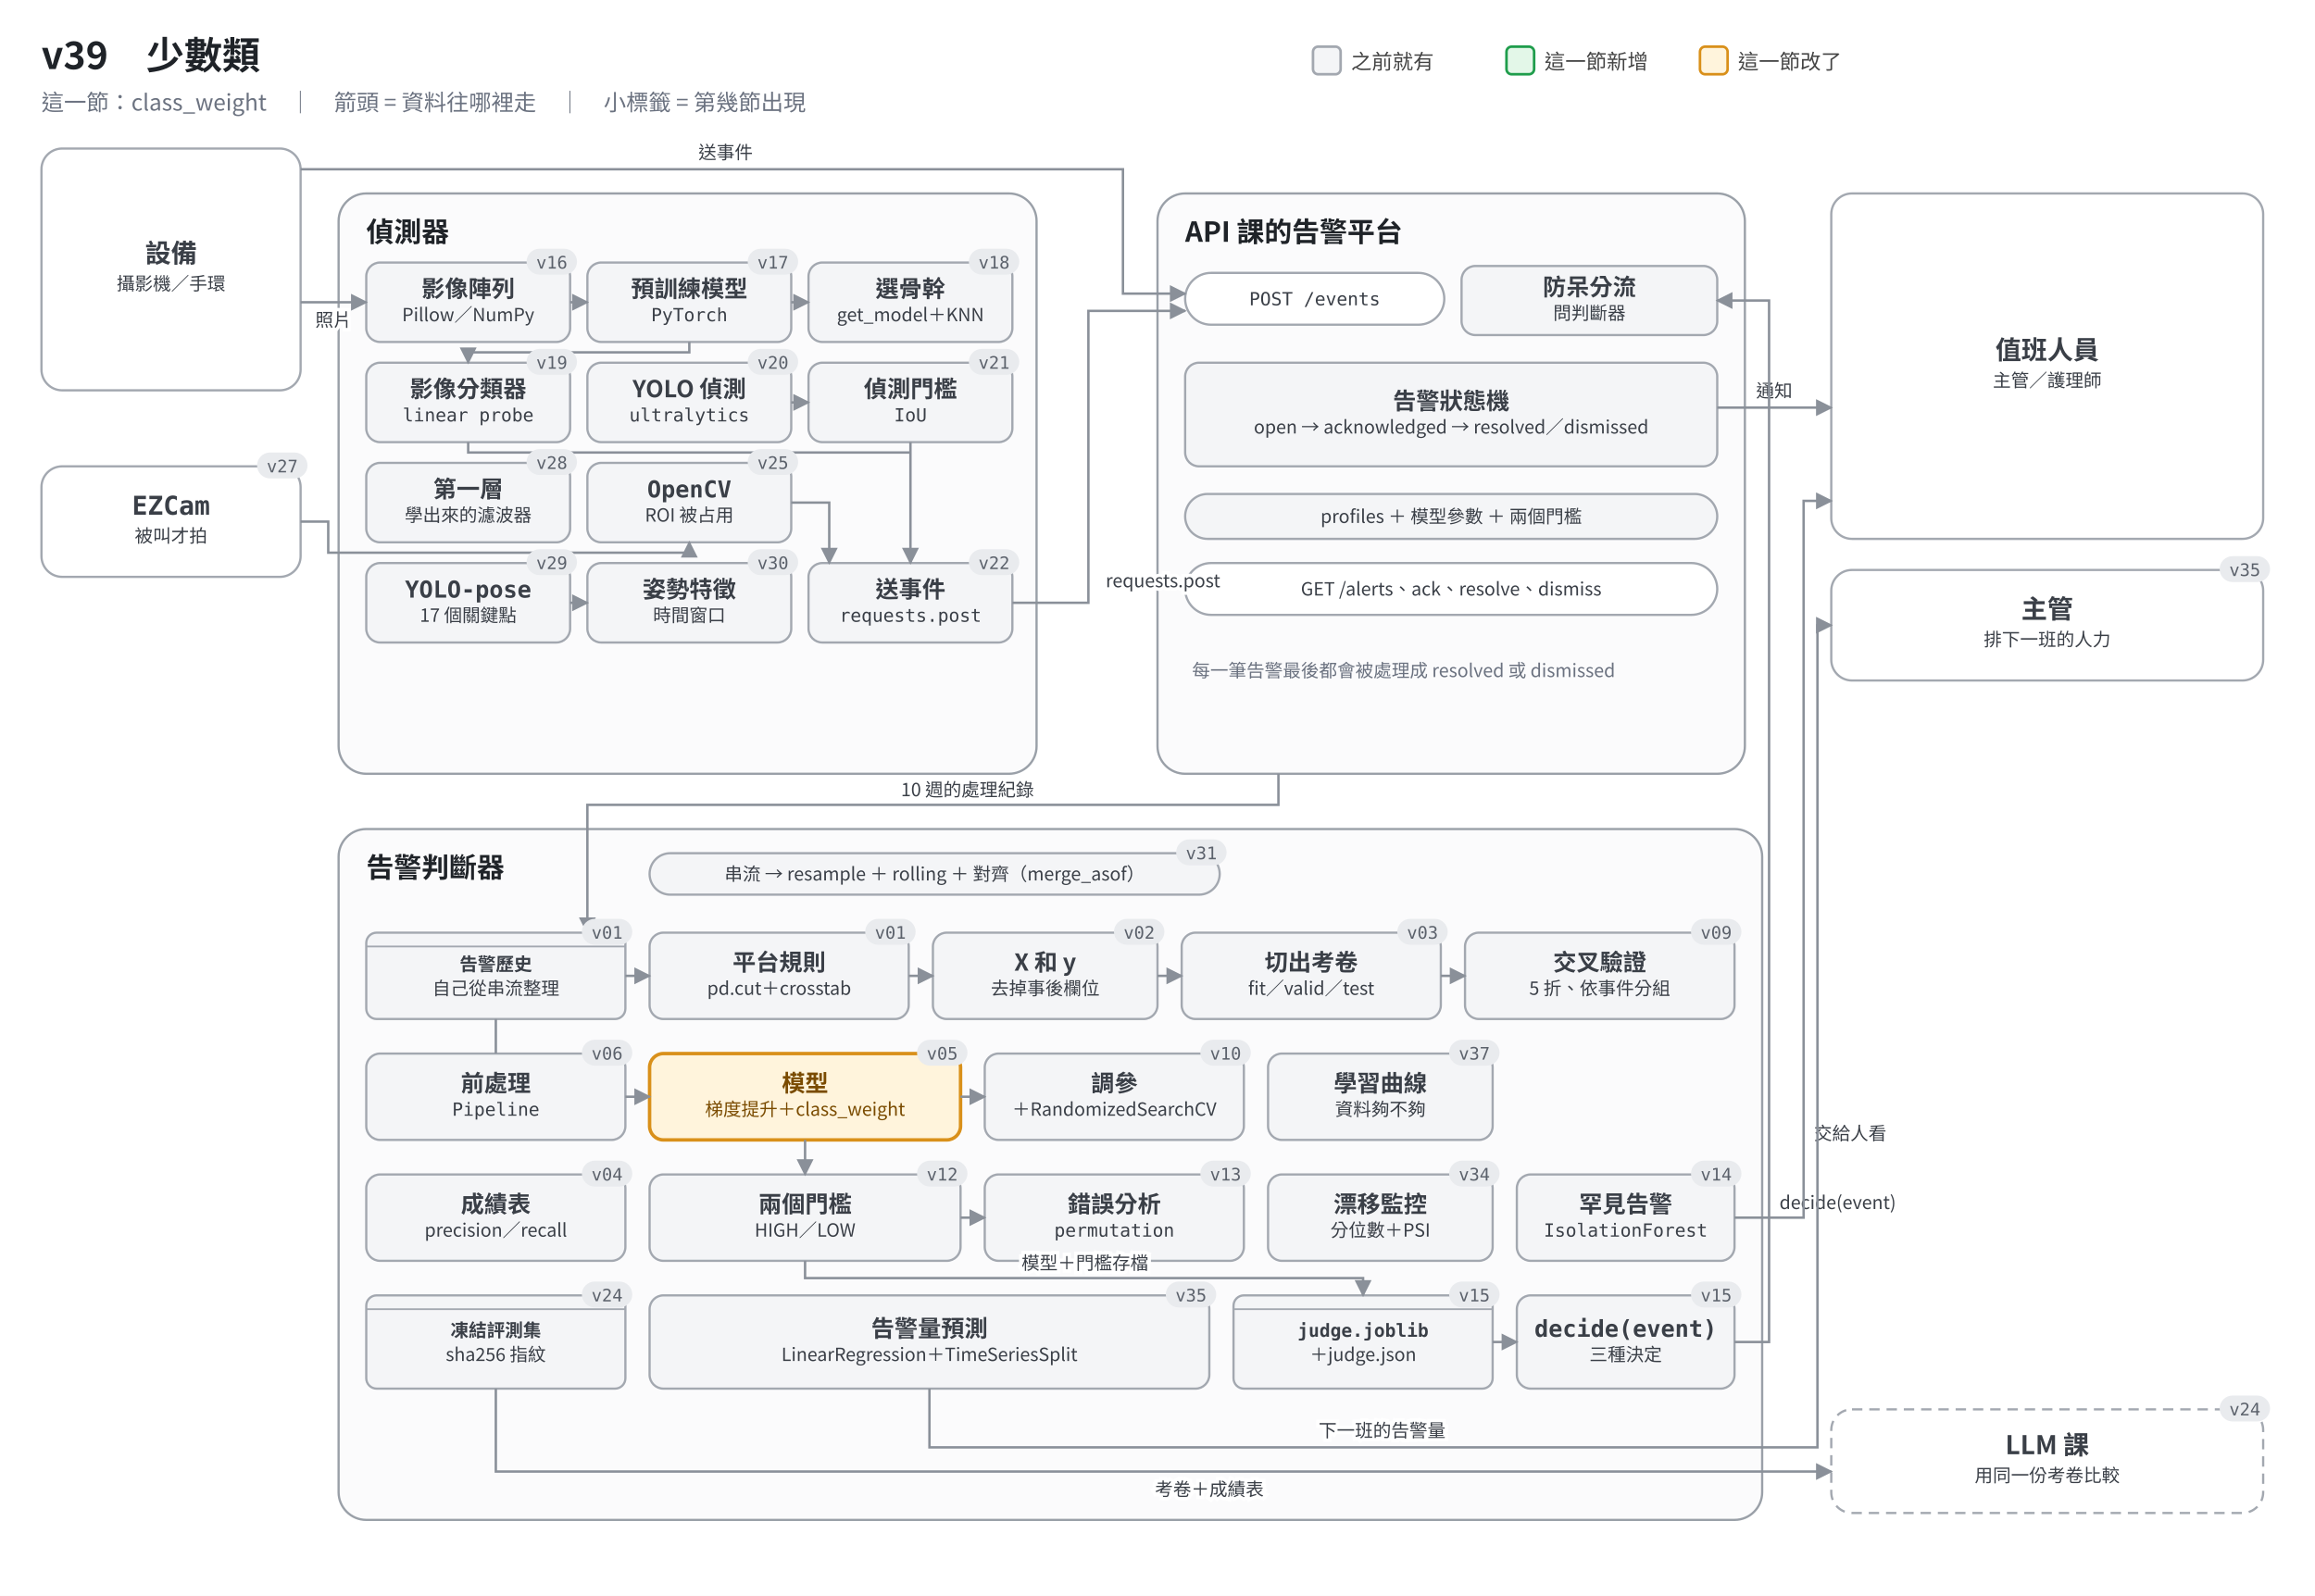
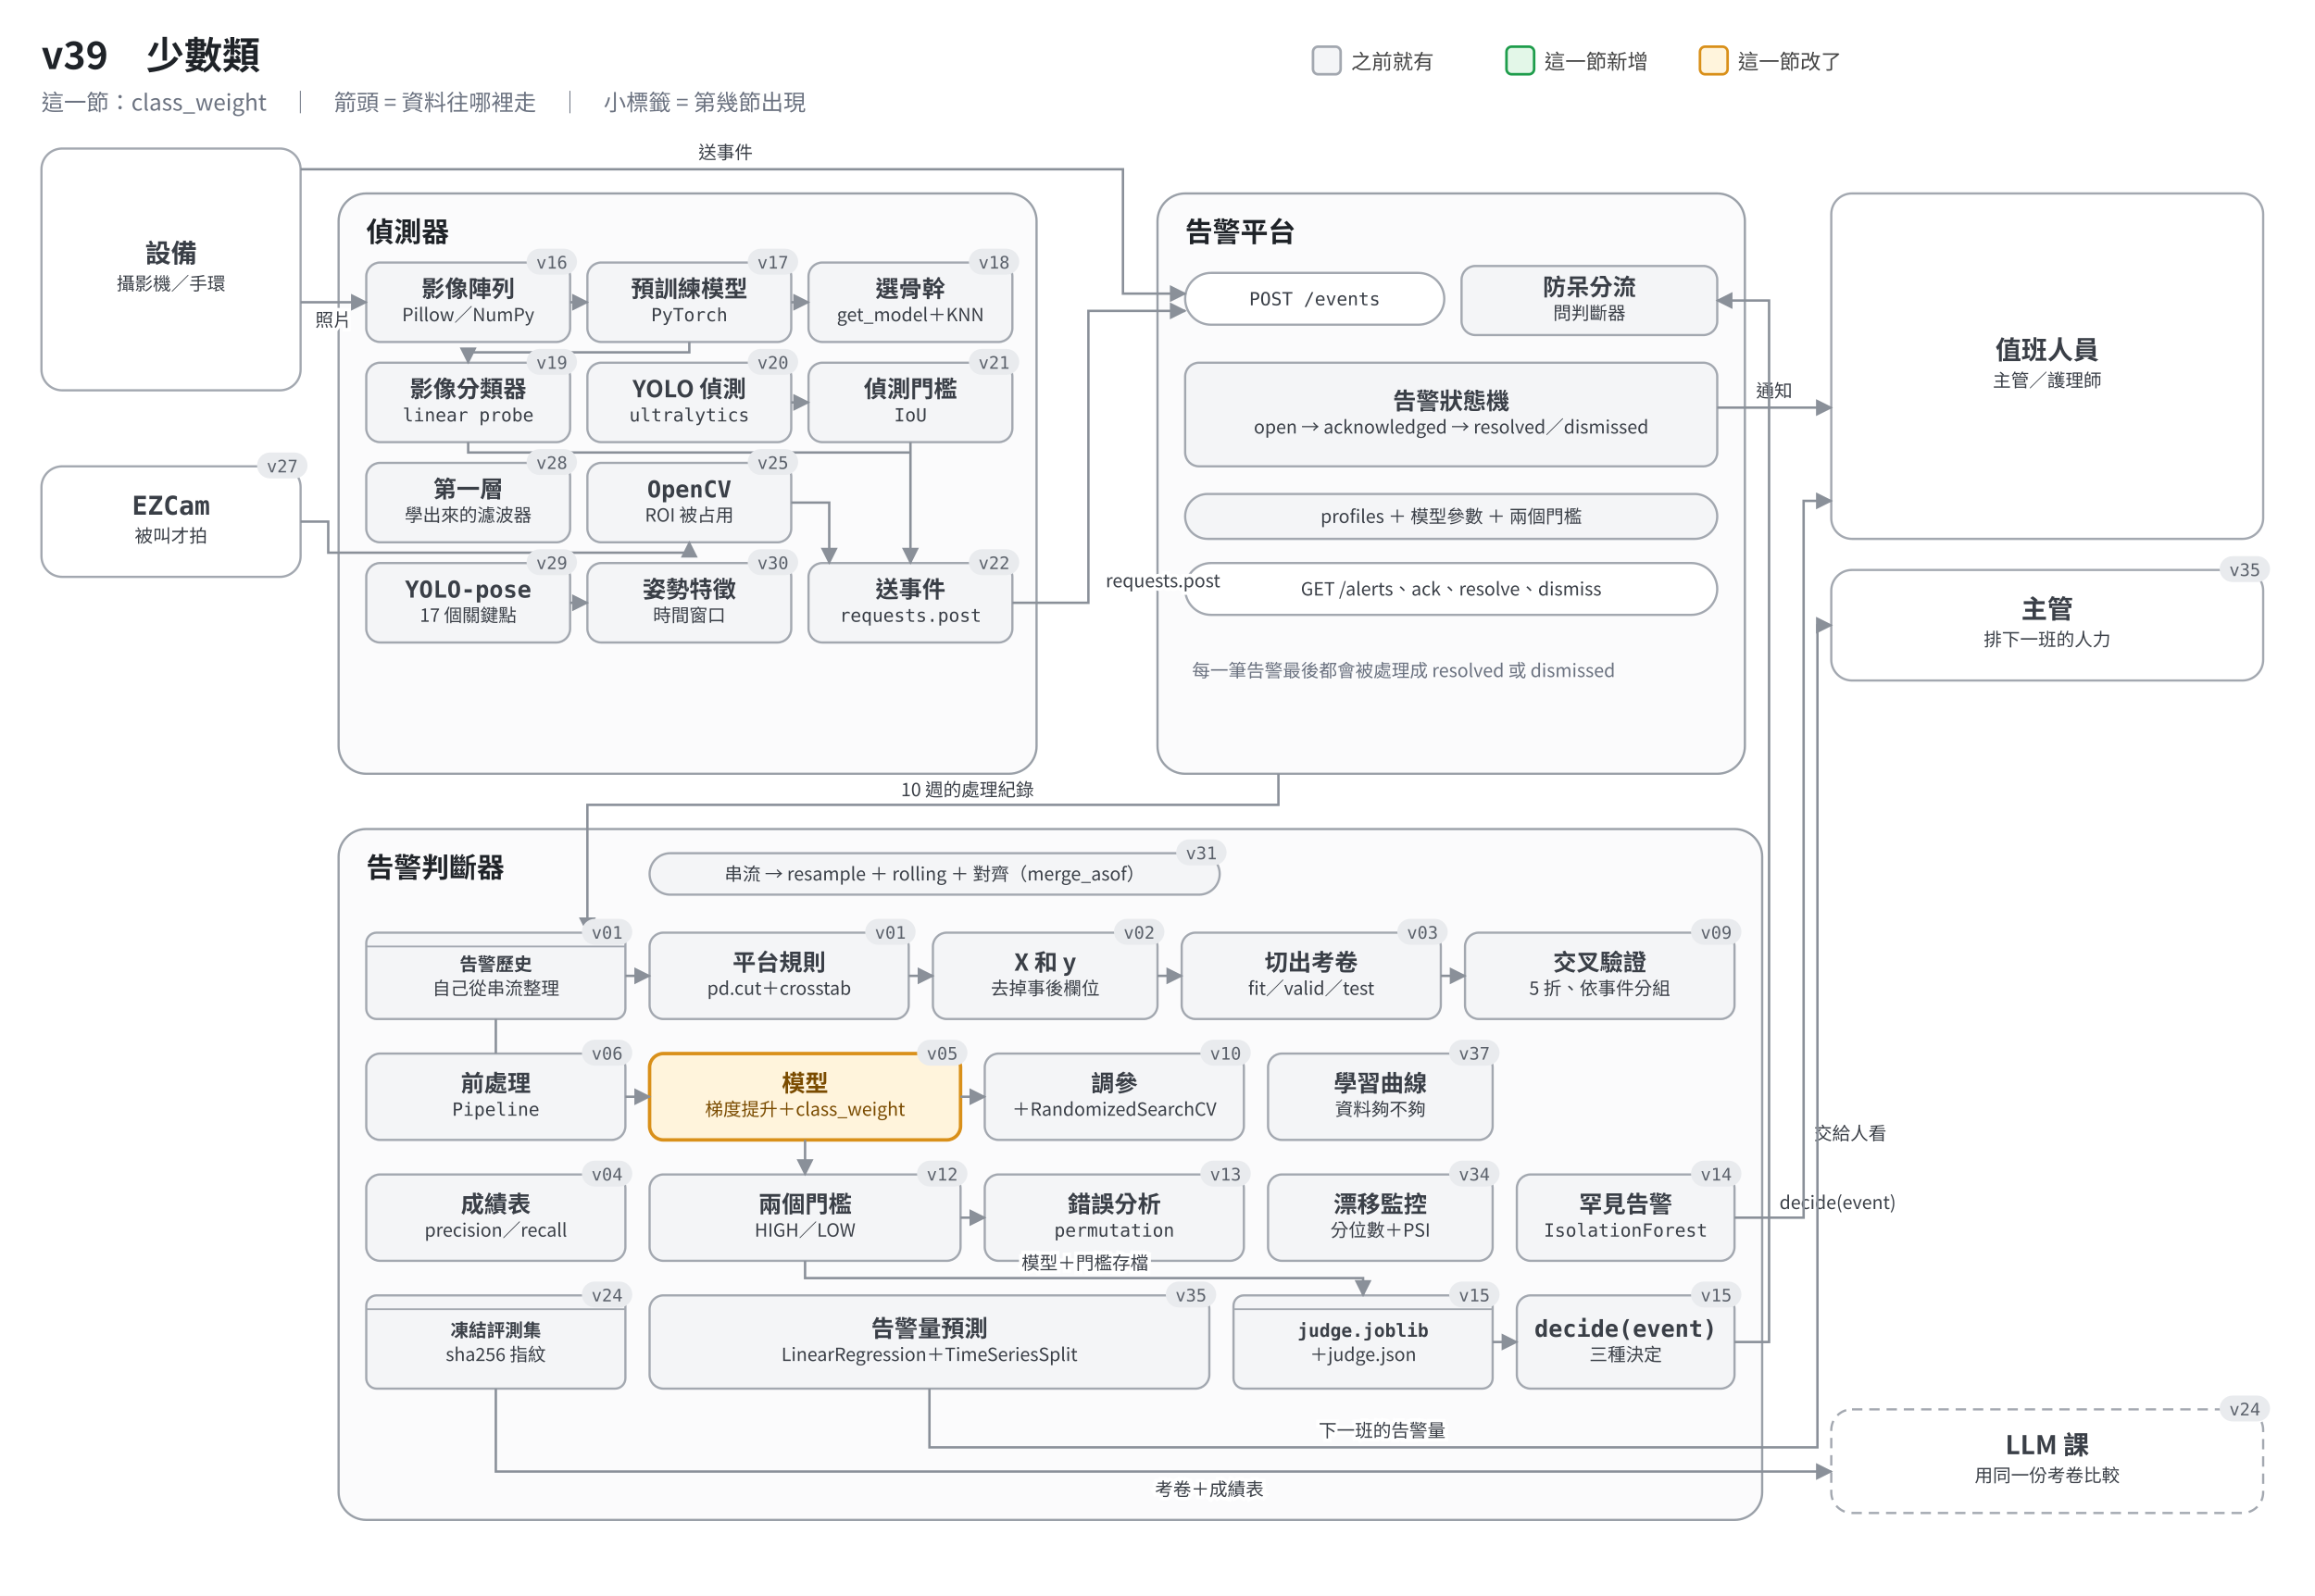
<svg xmlns="http://www.w3.org/2000/svg" viewBox="0 0 1340 924" width="1340" height="924">
  <defs>
    <marker id="arr-old" viewBox="0 0 10 10" refX="9" refY="5" markerWidth="7" markerHeight="7" orient="auto-start-reverse">
      <path d="M0,0 L10,5 L0,10 z" fill="#8a9099" />
    </marker>
    <marker id="arr-new" viewBox="0 0 10 10" refX="9" refY="5" markerWidth="7" markerHeight="7" orient="auto-start-reverse">
      <path d="M0,0 L10,5 L0,10 z" fill="#1f9d4c" />
    </marker>
    <marker id="arr-changed" viewBox="0 0 10 10" refX="9" refY="5" markerWidth="7" markerHeight="7" orient="auto-start-reverse">
      <path d="M0,0 L10,5 L0,10 z" fill="#d9901a" />
    </marker>
    <marker id="arr-error" viewBox="0 0 10 10" refX="9" refY="5" markerWidth="7" markerHeight="7" orient="auto-start-reverse">
      <path d="M0,0 L10,5 L0,10 z" fill="#d33a3a" />
    </marker>
  </defs>
  <rect width="1340" height="924" fill="#ffffff" />
  <text x="24" y="40" font-family="'PingFang TC','Noto Sans TC','Noto Sans CJK TC','Microsoft JhengHei',sans-serif" font-size="22" fill="#1f2328" font-weight="bold" text-anchor="start">v39　少數類</text>
  <text x="24" y="64" font-family="'PingFang TC','Noto Sans TC','Noto Sans CJK TC','Microsoft JhengHei',sans-serif" font-size="13" fill="#6b7280" font-weight="normal" text-anchor="start">這一節：class_weight　｜　箭頭 = 資料往哪裡走　｜　小標籤 = 第幾節出現</text>
  <rect x="760" y="27" width="16" height="16" rx="3" fill="#f4f5f7" stroke="#a3a8b0" stroke-width="1.5" />
  <text x="782" y="40" font-family="'PingFang TC','Noto Sans TC','Noto Sans CJK TC','Microsoft JhengHei',sans-serif" font-size="12" fill="#444" font-weight="normal" text-anchor="start">之前就有</text>
  <rect x="872" y="27" width="16" height="16" rx="3" fill="#e3f7e8" stroke="#1f9d4c" stroke-width="1.5" />
  <text x="894" y="40" font-family="'PingFang TC','Noto Sans TC','Noto Sans CJK TC','Microsoft JhengHei',sans-serif" font-size="12" fill="#444" font-weight="normal" text-anchor="start">這一節新增</text>
  <rect x="984" y="27" width="16" height="16" rx="3" fill="#fff4dc" stroke="#d9901a" stroke-width="1.5" />
  <text x="1006" y="40" font-family="'PingFang TC','Noto Sans TC','Noto Sans CJK TC','Microsoft JhengHei',sans-serif" font-size="12" fill="#444" font-weight="normal" text-anchor="start">這一節改了</text>
  <rect x="670" y="112" width="340" height="336" rx="16" fill="#fbfbfc" stroke="#9aa0a8" stroke-width="1.3" />
-   <text x="686" y="140" font-family="'PingFang TC','Noto Sans TC','Noto Sans CJK TC','Microsoft JhengHei',sans-serif" font-size="16" fill="#1f2328" font-weight="bold" text-anchor="start">API 課的告警平台</text>
+   <text x="686" y="140" font-family="'PingFang TC','Noto Sans TC','Noto Sans CJK TC','Microsoft JhengHei',sans-serif" font-size="16" fill="#1f2328" font-weight="bold" text-anchor="start">告警平台</text>
  <rect x="196" y="112" width="404" height="336" rx="16" fill="#fbfbfc" stroke="#9aa0a8" stroke-width="1.3" />
  <text x="212" y="140" font-family="'PingFang TC','Noto Sans TC','Noto Sans CJK TC','Microsoft JhengHei',sans-serif" font-size="16" fill="#1f2328" font-weight="bold" text-anchor="start">偵測器</text>
  <rect x="196" y="480" width="824" height="400" rx="16" fill="#fbfbfc" stroke="#9aa0a8" stroke-width="1.3" />
  <text x="212" y="508" font-family="'PingFang TC','Noto Sans TC','Noto Sans CJK TC','Microsoft JhengHei',sans-serif" font-size="16" fill="#1f2328" font-weight="bold" text-anchor="start">告警判斷器</text>
  <rect x="24" y="86" width="150" height="140" rx="12" fill="#ffffff" stroke="#a3a8b0" stroke-width="1.3" />
  <text x="99" y="152" font-family="'PingFang TC','Noto Sans TC','Noto Sans CJK TC','Microsoft JhengHei',sans-serif" font-size="15" fill="#3a3f47" font-weight="bold" text-anchor="middle">設備</text>
  <text x="99" y="168" font-family="'PingFang TC','Noto Sans TC','Noto Sans CJK TC','Microsoft JhengHei',sans-serif" font-size="10.5" fill="#3a3f47" font-weight="normal" text-anchor="middle">攝影機／手環</text>
  <rect x="24" y="270" width="150" height="64" rx="12" fill="#ffffff" stroke="#a3a8b0" stroke-width="1.3" />
  <text x="99" y="298" font-family="'SF Mono',Menlo,Consolas,'DejaVu Sans Mono',monospace" font-size="15" fill="#3a3f47" font-weight="bold" text-anchor="middle">EZCam</text>
  <text x="99" y="314" font-family="'PingFang TC','Noto Sans TC','Noto Sans CJK TC','Microsoft JhengHei',sans-serif" font-size="10.5" fill="#3a3f47" font-weight="normal" text-anchor="middle">被叫才拍</text>
  <rect x="212" y="152" width="118" height="46" rx="8" fill="#f4f5f7" stroke="#a3a8b0" stroke-width="1.3" />
  <text x="271" y="172" font-family="'PingFang TC','Noto Sans TC','Noto Sans CJK TC','Microsoft JhengHei',sans-serif" font-size="13.5" fill="#3a3f47" font-weight="bold" text-anchor="middle">影像陣列</text>
  <text x="271" y="186" font-family="'PingFang TC','Noto Sans TC','Noto Sans CJK TC','Microsoft JhengHei',sans-serif" font-size="10.5" fill="#3a3f47" font-weight="normal" text-anchor="middle">Pillow／NumPy</text>
  <rect x="340" y="152" width="118" height="46" rx="8" fill="#f4f5f7" stroke="#a3a8b0" stroke-width="1.3" />
  <text x="399" y="172" font-family="'PingFang TC','Noto Sans TC','Noto Sans CJK TC','Microsoft JhengHei',sans-serif" font-size="13.5" fill="#3a3f47" font-weight="bold" text-anchor="middle">預訓練模型</text>
  <text x="399" y="186" font-family="'SF Mono',Menlo,Consolas,'DejaVu Sans Mono',monospace" font-size="10.5" fill="#3a3f47" font-weight="normal" text-anchor="middle">PyTorch</text>
  <rect x="468" y="152" width="118" height="46" rx="8" fill="#f4f5f7" stroke="#a3a8b0" stroke-width="1.3" />
  <text x="527" y="172" font-family="'PingFang TC','Noto Sans TC','Noto Sans CJK TC','Microsoft JhengHei',sans-serif" font-size="13.5" fill="#3a3f47" font-weight="bold" text-anchor="middle">選骨幹</text>
  <text x="527" y="186" font-family="'PingFang TC','Noto Sans TC','Noto Sans CJK TC','Microsoft JhengHei',sans-serif" font-size="10.5" fill="#3a3f47" font-weight="normal" text-anchor="middle">get_model＋KNN</text>
  <rect x="212" y="210" width="118" height="46" rx="8" fill="#f4f5f7" stroke="#a3a8b0" stroke-width="1.3" />
  <text x="271" y="230" font-family="'PingFang TC','Noto Sans TC','Noto Sans CJK TC','Microsoft JhengHei',sans-serif" font-size="13.5" fill="#3a3f47" font-weight="bold" text-anchor="middle">影像分類器</text>
  <text x="271" y="244" font-family="'SF Mono',Menlo,Consolas,'DejaVu Sans Mono',monospace" font-size="10.5" fill="#3a3f47" font-weight="normal" text-anchor="middle">linear probe</text>
  <rect x="340" y="210" width="118" height="46" rx="8" fill="#f4f5f7" stroke="#a3a8b0" stroke-width="1.3" />
  <text x="399" y="230" font-family="'PingFang TC','Noto Sans TC','Noto Sans CJK TC','Microsoft JhengHei',sans-serif" font-size="13.5" fill="#3a3f47" font-weight="bold" text-anchor="middle">YOLO 偵測</text>
  <text x="399" y="244" font-family="'SF Mono',Menlo,Consolas,'DejaVu Sans Mono',monospace" font-size="10.5" fill="#3a3f47" font-weight="normal" text-anchor="middle">ultralytics</text>
  <rect x="468" y="210" width="118" height="46" rx="8" fill="#f4f5f7" stroke="#a3a8b0" stroke-width="1.3" />
  <text x="527" y="230" font-family="'PingFang TC','Noto Sans TC','Noto Sans CJK TC','Microsoft JhengHei',sans-serif" font-size="13.5" fill="#3a3f47" font-weight="bold" text-anchor="middle">偵測門檻</text>
  <text x="527" y="244" font-family="'SF Mono',Menlo,Consolas,'DejaVu Sans Mono',monospace" font-size="10.5" fill="#3a3f47" font-weight="normal" text-anchor="middle">IoU</text>
  <rect x="212" y="268" width="118" height="46" rx="8" fill="#f4f5f7" stroke="#a3a8b0" stroke-width="1.3" />
  <text x="271" y="288" font-family="'PingFang TC','Noto Sans TC','Noto Sans CJK TC','Microsoft JhengHei',sans-serif" font-size="13.5" fill="#3a3f47" font-weight="bold" text-anchor="middle">第一層</text>
  <text x="271" y="302" font-family="'PingFang TC','Noto Sans TC','Noto Sans CJK TC','Microsoft JhengHei',sans-serif" font-size="10.5" fill="#3a3f47" font-weight="normal" text-anchor="middle">學出來的濾波器</text>
  <rect x="340" y="268" width="118" height="46" rx="8" fill="#f4f5f7" stroke="#a3a8b0" stroke-width="1.3" />
  <text x="399" y="288" font-family="'SF Mono',Menlo,Consolas,'DejaVu Sans Mono',monospace" font-size="13.5" fill="#3a3f47" font-weight="bold" text-anchor="middle">OpenCV</text>
  <text x="399" y="302" font-family="'PingFang TC','Noto Sans TC','Noto Sans CJK TC','Microsoft JhengHei',sans-serif" font-size="10.5" fill="#3a3f47" font-weight="normal" text-anchor="middle">ROI 被占用</text>
  <rect x="212" y="326" width="118" height="46" rx="8" fill="#f4f5f7" stroke="#a3a8b0" stroke-width="1.3" />
  <text x="271" y="346" font-family="'SF Mono',Menlo,Consolas,'DejaVu Sans Mono',monospace" font-size="13.5" fill="#3a3f47" font-weight="bold" text-anchor="middle">YOLO-pose</text>
  <text x="271" y="360" font-family="'PingFang TC','Noto Sans TC','Noto Sans CJK TC','Microsoft JhengHei',sans-serif" font-size="10.5" fill="#3a3f47" font-weight="normal" text-anchor="middle">17 個關鍵點</text>
  <rect x="340" y="326" width="118" height="46" rx="8" fill="#f4f5f7" stroke="#a3a8b0" stroke-width="1.3" />
  <text x="399" y="346" font-family="'PingFang TC','Noto Sans TC','Noto Sans CJK TC','Microsoft JhengHei',sans-serif" font-size="13.5" fill="#3a3f47" font-weight="bold" text-anchor="middle">姿勢特徵</text>
  <text x="399" y="360" font-family="'PingFang TC','Noto Sans TC','Noto Sans CJK TC','Microsoft JhengHei',sans-serif" font-size="10.5" fill="#3a3f47" font-weight="normal" text-anchor="middle">時間窗口</text>
  <rect x="468" y="326" width="118" height="46" rx="8" fill="#f4f5f7" stroke="#a3a8b0" stroke-width="1.3" />
  <text x="527" y="346" font-family="'PingFang TC','Noto Sans TC','Noto Sans CJK TC','Microsoft JhengHei',sans-serif" font-size="13.5" fill="#3a3f47" font-weight="bold" text-anchor="middle">送事件</text>
  <text x="527" y="360" font-family="'SF Mono',Menlo,Consolas,'DejaVu Sans Mono',monospace" font-size="10.5" fill="#3a3f47" font-weight="normal" text-anchor="middle">requests.post</text>
  <rect x="686" y="158" width="150" height="30" rx="15" fill="#ffffff" stroke="#a3a8b0" stroke-width="1.3" />
  <text x="761" y="176.78" font-family="'SF Mono',Menlo,Consolas,'DejaVu Sans Mono',monospace" font-size="10.5" fill="#3a3f47" font-weight="normal" text-anchor="middle">POST /events</text>
  <rect x="846" y="154" width="148" height="40" rx="8" fill="#f4f5f7" stroke="#a3a8b0" stroke-width="1.3" />
  <text x="920" y="171" font-family="'PingFang TC','Noto Sans TC','Noto Sans CJK TC','Microsoft JhengHei',sans-serif" font-size="13.5" fill="#3a3f47" font-weight="bold" text-anchor="middle">防呆分流</text>
  <text x="920" y="185" font-family="'PingFang TC','Noto Sans TC','Noto Sans CJK TC','Microsoft JhengHei',sans-serif" font-size="10.5" fill="#3a3f47" font-weight="normal" text-anchor="middle">問判斷器</text>
  <rect x="686" y="210" width="308" height="60" rx="8" fill="#f4f5f7" stroke="#a3a8b0" stroke-width="1.3" />
  <text x="840" y="237" font-family="'PingFang TC','Noto Sans TC','Noto Sans CJK TC','Microsoft JhengHei',sans-serif" font-size="13.5" fill="#3a3f47" font-weight="bold" text-anchor="middle">告警狀態機</text>
  <text x="840" y="251" font-family="'PingFang TC','Noto Sans TC','Noto Sans CJK TC','Microsoft JhengHei',sans-serif" font-size="10.5" fill="#3a3f47" font-weight="normal" text-anchor="middle">open → acknowledged → resolved／dismissed</text>
  <rect x="686" y="286" width="308" height="26" rx="13" fill="#f4f5f7" stroke="#a3a8b0" stroke-width="1.3" />
  <text x="840" y="302.78" font-family="'PingFang TC','Noto Sans TC','Noto Sans CJK TC','Microsoft JhengHei',sans-serif" font-size="10.5" fill="#3a3f47" font-weight="normal" text-anchor="middle">profiles ＋ 模型參數 ＋ 兩個門檻</text>
  <rect x="686" y="326" width="308" height="30" rx="15" fill="#ffffff" stroke="#a3a8b0" stroke-width="1.3" />
  <text x="840" y="344.78" font-family="'PingFang TC','Noto Sans TC','Noto Sans CJK TC','Microsoft JhengHei',sans-serif" font-size="10.5" fill="#3a3f47" font-weight="normal" text-anchor="middle">GET /alerts、ack、resolve、dismiss</text>
  <text x="690" y="392" font-family="'PingFang TC','Noto Sans TC','Noto Sans CJK TC','Microsoft JhengHei',sans-serif" font-size="10.5" fill="#6b7280" font-weight="normal" text-anchor="start">每一筆告警最後都會被處理成 resolved 或 dismissed</text>
  <rect x="1060" y="112" width="250" height="200" rx="12" fill="#ffffff" stroke="#a3a8b0" stroke-width="1.3" />
  <text x="1185" y="208" font-family="'PingFang TC','Noto Sans TC','Noto Sans CJK TC','Microsoft JhengHei',sans-serif" font-size="15" fill="#3a3f47" font-weight="bold" text-anchor="middle">值班人員</text>
  <text x="1185" y="224" font-family="'PingFang TC','Noto Sans TC','Noto Sans CJK TC','Microsoft JhengHei',sans-serif" font-size="10.5" fill="#3a3f47" font-weight="normal" text-anchor="middle">主管／護理師</text>
  <rect x="1060" y="330" width="250" height="64" rx="12" fill="#ffffff" stroke="#a3a8b0" stroke-width="1.3" />
  <text x="1185" y="358" font-family="'PingFang TC','Noto Sans TC','Noto Sans CJK TC','Microsoft JhengHei',sans-serif" font-size="15" fill="#3a3f47" font-weight="bold" text-anchor="middle">主管</text>
  <text x="1185" y="374" font-family="'PingFang TC','Noto Sans TC','Noto Sans CJK TC','Microsoft JhengHei',sans-serif" font-size="10.5" fill="#3a3f47" font-weight="normal" text-anchor="middle">排下一班的人力</text>
  <rect x="1060" y="816" width="250" height="60" rx="12" fill="#ffffff" stroke="#a3a8b0" stroke-width="1.3" stroke-dasharray="6 4" />
  <text x="1185" y="842" font-family="'PingFang TC','Noto Sans TC','Noto Sans CJK TC','Microsoft JhengHei',sans-serif" font-size="15" fill="#3a3f47" font-weight="bold" text-anchor="middle">LLM 課</text>
  <text x="1185" y="858" font-family="'PingFang TC','Noto Sans TC','Noto Sans CJK TC','Microsoft JhengHei',sans-serif" font-size="10.5" fill="#3a3f47" font-weight="normal" text-anchor="middle">用同一份考卷比較</text>
  <rect x="376" y="494" width="330" height="24" rx="12" fill="#f4f5f7" stroke="#a3a8b0" stroke-width="1.3" />
  <text x="541" y="509.78" font-family="'PingFang TC','Noto Sans TC','Noto Sans CJK TC','Microsoft JhengHei',sans-serif" font-size="10.5" fill="#3a3f47" font-weight="normal" text-anchor="middle">串流 → resample ＋ rolling ＋ 對齊（merge_asof）</text>
  <rect x="212" y="540" width="150" height="50" rx="6" fill="#f4f5f7" stroke="#a3a8b0" stroke-width="1.3" />
  <path d="M212,548 h150" stroke="#a3a8b0" stroke-width="1" />
  <text x="287" y="562" font-family="'PingFang TC','Noto Sans TC','Noto Sans CJK TC','Microsoft JhengHei',sans-serif" font-size="10.5" fill="#3a3f47" font-weight="bold" text-anchor="middle">告警歷史</text>
  <text x="287" y="576" font-family="'PingFang TC','Noto Sans TC','Noto Sans CJK TC','Microsoft JhengHei',sans-serif" font-size="10.5" fill="#3a3f47" font-weight="normal" text-anchor="middle">自己從串流整理</text>
  <rect x="376" y="540" width="150" height="50" rx="8" fill="#f4f5f7" stroke="#a3a8b0" stroke-width="1.3" />
  <text x="451" y="562" font-family="'PingFang TC','Noto Sans TC','Noto Sans CJK TC','Microsoft JhengHei',sans-serif" font-size="13.5" fill="#3a3f47" font-weight="bold" text-anchor="middle">平台規則</text>
  <text x="451" y="576" font-family="'PingFang TC','Noto Sans TC','Noto Sans CJK TC','Microsoft JhengHei',sans-serif" font-size="10.5" fill="#3a3f47" font-weight="normal" text-anchor="middle">pd.cut＋crosstab</text>
  <rect x="540" y="540" width="130" height="50" rx="8" fill="#f4f5f7" stroke="#a3a8b0" stroke-width="1.3" />
  <text x="605" y="562" font-family="'PingFang TC','Noto Sans TC','Noto Sans CJK TC','Microsoft JhengHei',sans-serif" font-size="13.5" fill="#3a3f47" font-weight="bold" text-anchor="middle">X 和 y</text>
  <text x="605" y="576" font-family="'PingFang TC','Noto Sans TC','Noto Sans CJK TC','Microsoft JhengHei',sans-serif" font-size="10.5" fill="#3a3f47" font-weight="normal" text-anchor="middle">去掉事後欄位</text>
  <rect x="684" y="540" width="150" height="50" rx="8" fill="#f4f5f7" stroke="#a3a8b0" stroke-width="1.3" />
  <text x="759" y="562" font-family="'PingFang TC','Noto Sans TC','Noto Sans CJK TC','Microsoft JhengHei',sans-serif" font-size="13.5" fill="#3a3f47" font-weight="bold" text-anchor="middle">切出考卷</text>
  <text x="759" y="576" font-family="'PingFang TC','Noto Sans TC','Noto Sans CJK TC','Microsoft JhengHei',sans-serif" font-size="10.5" fill="#3a3f47" font-weight="normal" text-anchor="middle">fit／valid／test</text>
  <rect x="848" y="540" width="156" height="50" rx="8" fill="#f4f5f7" stroke="#a3a8b0" stroke-width="1.3" />
  <text x="926" y="562" font-family="'PingFang TC','Noto Sans TC','Noto Sans CJK TC','Microsoft JhengHei',sans-serif" font-size="13.5" fill="#3a3f47" font-weight="bold" text-anchor="middle">交叉驗證</text>
  <text x="926" y="576" font-family="'PingFang TC','Noto Sans TC','Noto Sans CJK TC','Microsoft JhengHei',sans-serif" font-size="10.5" fill="#3a3f47" font-weight="normal" text-anchor="middle">5 折、依事件分組</text>
  <rect x="212" y="610" width="150" height="50" rx="8" fill="#f4f5f7" stroke="#a3a8b0" stroke-width="1.3" />
  <text x="287" y="632" font-family="'PingFang TC','Noto Sans TC','Noto Sans CJK TC','Microsoft JhengHei',sans-serif" font-size="13.5" fill="#3a3f47" font-weight="bold" text-anchor="middle">前處理</text>
  <text x="287" y="646" font-family="'SF Mono',Menlo,Consolas,'DejaVu Sans Mono',monospace" font-size="10.5" fill="#3a3f47" font-weight="normal" text-anchor="middle">Pipeline</text>
  <rect x="376" y="610" width="180" height="50" rx="8" fill="#fff4dc" stroke="#d9901a" stroke-width="2" />
  <text x="466" y="632" font-family="'PingFang TC','Noto Sans TC','Noto Sans CJK TC','Microsoft JhengHei',sans-serif" font-size="13.5" fill="#7a4b00" font-weight="bold" text-anchor="middle">模型</text>
  <text x="466" y="646" font-family="'PingFang TC','Noto Sans TC','Noto Sans CJK TC','Microsoft JhengHei',sans-serif" font-size="10.5" fill="#7a4b00" font-weight="normal" text-anchor="middle">梯度提升＋class_weight</text>
  <rect x="570" y="610" width="150" height="50" rx="8" fill="#f4f5f7" stroke="#a3a8b0" stroke-width="1.3" />
  <text x="645" y="632" font-family="'PingFang TC','Noto Sans TC','Noto Sans CJK TC','Microsoft JhengHei',sans-serif" font-size="13.5" fill="#3a3f47" font-weight="bold" text-anchor="middle">調參</text>
  <text x="645" y="646" font-family="'PingFang TC','Noto Sans TC','Noto Sans CJK TC','Microsoft JhengHei',sans-serif" font-size="10.5" fill="#3a3f47" font-weight="normal" text-anchor="middle">＋RandomizedSearchCV</text>
  <rect x="734" y="610" width="130" height="50" rx="8" fill="#f4f5f7" stroke="#a3a8b0" stroke-width="1.3" />
  <text x="799" y="632" font-family="'PingFang TC','Noto Sans TC','Noto Sans CJK TC','Microsoft JhengHei',sans-serif" font-size="13.5" fill="#3a3f47" font-weight="bold" text-anchor="middle">學習曲線</text>
  <text x="799" y="646" font-family="'PingFang TC','Noto Sans TC','Noto Sans CJK TC','Microsoft JhengHei',sans-serif" font-size="10.5" fill="#3a3f47" font-weight="normal" text-anchor="middle">資料夠不夠</text>
  <rect x="212" y="680" width="150" height="50" rx="8" fill="#f4f5f7" stroke="#a3a8b0" stroke-width="1.3" />
  <text x="287" y="702" font-family="'PingFang TC','Noto Sans TC','Noto Sans CJK TC','Microsoft JhengHei',sans-serif" font-size="13.5" fill="#3a3f47" font-weight="bold" text-anchor="middle">成績表</text>
  <text x="287" y="716" font-family="'PingFang TC','Noto Sans TC','Noto Sans CJK TC','Microsoft JhengHei',sans-serif" font-size="10.5" fill="#3a3f47" font-weight="normal" text-anchor="middle">precision／recall</text>
  <rect x="376" y="680" width="180" height="50" rx="8" fill="#f4f5f7" stroke="#a3a8b0" stroke-width="1.3" />
  <text x="466" y="702" font-family="'PingFang TC','Noto Sans TC','Noto Sans CJK TC','Microsoft JhengHei',sans-serif" font-size="13.5" fill="#3a3f47" font-weight="bold" text-anchor="middle">兩個門檻</text>
  <text x="466" y="716" font-family="'PingFang TC','Noto Sans TC','Noto Sans CJK TC','Microsoft JhengHei',sans-serif" font-size="10.5" fill="#3a3f47" font-weight="normal" text-anchor="middle">HIGH／LOW</text>
  <rect x="570" y="680" width="150" height="50" rx="8" fill="#f4f5f7" stroke="#a3a8b0" stroke-width="1.3" />
  <text x="645" y="702" font-family="'PingFang TC','Noto Sans TC','Noto Sans CJK TC','Microsoft JhengHei',sans-serif" font-size="13.5" fill="#3a3f47" font-weight="bold" text-anchor="middle">錯誤分析</text>
  <text x="645" y="716" font-family="'SF Mono',Menlo,Consolas,'DejaVu Sans Mono',monospace" font-size="10.5" fill="#3a3f47" font-weight="normal" text-anchor="middle">permutation</text>
  <rect x="734" y="680" width="130" height="50" rx="8" fill="#f4f5f7" stroke="#a3a8b0" stroke-width="1.3" />
  <text x="799" y="702" font-family="'PingFang TC','Noto Sans TC','Noto Sans CJK TC','Microsoft JhengHei',sans-serif" font-size="13.5" fill="#3a3f47" font-weight="bold" text-anchor="middle">漂移監控</text>
  <text x="799" y="716" font-family="'PingFang TC','Noto Sans TC','Noto Sans CJK TC','Microsoft JhengHei',sans-serif" font-size="10.5" fill="#3a3f47" font-weight="normal" text-anchor="middle">分位數＋PSI</text>
  <rect x="878" y="680" width="126" height="50" rx="8" fill="#f4f5f7" stroke="#a3a8b0" stroke-width="1.3" />
  <text x="941" y="702" font-family="'PingFang TC','Noto Sans TC','Noto Sans CJK TC','Microsoft JhengHei',sans-serif" font-size="13.5" fill="#3a3f47" font-weight="bold" text-anchor="middle">罕見告警</text>
  <text x="941" y="716" font-family="'SF Mono',Menlo,Consolas,'DejaVu Sans Mono',monospace" font-size="10.5" fill="#3a3f47" font-weight="normal" text-anchor="middle">IsolationForest</text>
  <rect x="212" y="750" width="150" height="54" rx="6" fill="#f4f5f7" stroke="#a3a8b0" stroke-width="1.3" />
  <path d="M212,758 h150" stroke="#a3a8b0" stroke-width="1" />
  <text x="287" y="774" font-family="'PingFang TC','Noto Sans TC','Noto Sans CJK TC','Microsoft JhengHei',sans-serif" font-size="10.5" fill="#3a3f47" font-weight="bold" text-anchor="middle">凍結評測集</text>
  <text x="287" y="788" font-family="'PingFang TC','Noto Sans TC','Noto Sans CJK TC','Microsoft JhengHei',sans-serif" font-size="10.5" fill="#3a3f47" font-weight="normal" text-anchor="middle">sha256 指紋</text>
  <rect x="376" y="750" width="324" height="54" rx="8" fill="#f4f5f7" stroke="#a3a8b0" stroke-width="1.3" />
  <text x="538" y="774" font-family="'PingFang TC','Noto Sans TC','Noto Sans CJK TC','Microsoft JhengHei',sans-serif" font-size="13.5" fill="#3a3f47" font-weight="bold" text-anchor="middle">告警量預測</text>
  <text x="538" y="788" font-family="'PingFang TC','Noto Sans TC','Noto Sans CJK TC','Microsoft JhengHei',sans-serif" font-size="10.5" fill="#3a3f47" font-weight="normal" text-anchor="middle">LinearRegression＋TimeSeriesSplit</text>
  <rect x="714" y="750" width="150" height="54" rx="6" fill="#f4f5f7" stroke="#a3a8b0" stroke-width="1.3" />
  <path d="M714,758 h150" stroke="#a3a8b0" stroke-width="1" />
  <text x="789" y="774" font-family="'SF Mono',Menlo,Consolas,'DejaVu Sans Mono',monospace" font-size="10.5" fill="#3a3f47" font-weight="bold" text-anchor="middle">judge.joblib</text>
  <text x="789" y="788" font-family="'PingFang TC','Noto Sans TC','Noto Sans CJK TC','Microsoft JhengHei',sans-serif" font-size="10.5" fill="#3a3f47" font-weight="normal" text-anchor="middle">＋judge.json</text>
  <rect x="878" y="750" width="126" height="54" rx="8" fill="#f4f5f7" stroke="#a3a8b0" stroke-width="1.3" />
  <text x="941" y="774" font-family="'SF Mono',Menlo,Consolas,'DejaVu Sans Mono',monospace" font-size="13.5" fill="#3a3f47" font-weight="bold" text-anchor="middle">decide(event)</text>
  <text x="941" y="788" font-family="'PingFang TC','Noto Sans TC','Noto Sans CJK TC','Microsoft JhengHei',sans-serif" font-size="10.5" fill="#3a3f47" font-weight="normal" text-anchor="middle">三種決定</text>
  <polyline points="174,98 650,98 650,170 686,170" fill="none" stroke="#8a9099" stroke-width="1.4" marker-end="url(#arr-old)" />
  <text x="420" y="92" font-family="'PingFang TC','Noto Sans TC','Noto Sans CJK TC','Microsoft JhengHei',sans-serif" font-size="10.5" fill="#3a3f47" text-anchor="middle" stroke="#fff" stroke-width="4" paint-order="stroke">送事件</text>
  <polyline points="174,175 212,175" fill="none" stroke="#8a9099" stroke-width="1.4" marker-end="url(#arr-old)" />
  <text x="193" y="189" font-family="'PingFang TC','Noto Sans TC','Noto Sans CJK TC','Microsoft JhengHei',sans-serif" font-size="10.5" fill="#3a3f47" text-anchor="middle" stroke="#fff" stroke-width="4" paint-order="stroke">照片</text>
  <polyline points="174,302 190,302 190,320 399,320 399,314" fill="none" stroke="#8a9099" stroke-width="1.4" marker-end="url(#arr-old)" />
  <polyline points="330,175 340,175" fill="none" stroke="#8a9099" stroke-width="1.4" marker-end="url(#arr-old)" />
  <polyline points="458,175 468,175" fill="none" stroke="#8a9099" stroke-width="1.4" marker-end="url(#arr-old)" />
  <polyline points="399,198 399,204 271,204 271,210" fill="none" stroke="#8a9099" stroke-width="1.4" marker-end="url(#arr-old)" />
  <polyline points="458,233 468,233" fill="none" stroke="#8a9099" stroke-width="1.4" marker-end="url(#arr-old)" />
  <polyline points="330,349 340,349" fill="none" stroke="#8a9099" stroke-width="1.4" marker-end="url(#arr-old)" />
  <polyline points="271,256 271,262 527,262" fill="none" stroke="#8a9099" stroke-width="1.4" />
  <polyline points="527,256 527,326" fill="none" stroke="#8a9099" stroke-width="1.4" marker-end="url(#arr-old)" />
  <polyline points="458,291 480,291 480,326" fill="none" stroke="#8a9099" stroke-width="1.4" marker-end="url(#arr-old)" />
  <polyline points="586,349 630,349 630,180 686,180" fill="none" stroke="#8a9099" stroke-width="1.4" marker-end="url(#arr-old)" />
  <text x="640" y="340" font-family="'PingFang TC','Noto Sans TC','Noto Sans CJK TC','Microsoft JhengHei',sans-serif" font-size="10.5" fill="#3a3f47" text-anchor="start" stroke="#fff" stroke-width="4" paint-order="stroke">requests.post</text>
  <polyline points="994,236 1060,236" fill="none" stroke="#8a9099" stroke-width="1.4" marker-end="url(#arr-old)" />
  <text x="1027" y="230" font-family="'PingFang TC','Noto Sans TC','Noto Sans CJK TC','Microsoft JhengHei',sans-serif" font-size="10.5" fill="#3a3f47" text-anchor="middle" stroke="#fff" stroke-width="4" paint-order="stroke">通知</text>
  <polyline points="740,448 740,466 340,466 340,540" fill="none" stroke="#8a9099" stroke-width="1.4" marker-end="url(#arr-old)" />
  <text x="560" y="461" font-family="'PingFang TC','Noto Sans TC','Noto Sans CJK TC','Microsoft JhengHei',sans-serif" font-size="10.5" fill="#3a3f47" text-anchor="middle" stroke="#fff" stroke-width="4" paint-order="stroke">10 週的處理紀錄</text>
  <polyline points="362,565 376,565" fill="none" stroke="#8a9099" stroke-width="1.4" marker-end="url(#arr-old)" />
  <polyline points="526,565 540,565" fill="none" stroke="#8a9099" stroke-width="1.4" marker-end="url(#arr-old)" />
  <polyline points="670,565 684,565" fill="none" stroke="#8a9099" stroke-width="1.4" marker-end="url(#arr-old)" />
  <polyline points="834,565 848,565" fill="none" stroke="#8a9099" stroke-width="1.4" marker-end="url(#arr-old)" />
  <polyline points="362,635 376,635" fill="none" stroke="#8a9099" stroke-width="1.4" marker-end="url(#arr-old)" />
  <polyline points="556,635 570,635" fill="none" stroke="#8a9099" stroke-width="1.4" marker-end="url(#arr-old)" />
  <polyline points="287,610 287,590" fill="none" stroke="#8a9099" stroke-width="1.4" />
  <polyline points="466,660 466,680" fill="none" stroke="#8a9099" stroke-width="1.4" marker-end="url(#arr-old)" />
  <polyline points="556,705 570,705" fill="none" stroke="#8a9099" stroke-width="1.4" marker-end="url(#arr-old)" />
  <polyline points="466,730 466,740 789,740 789,750" fill="none" stroke="#8a9099" stroke-width="1.4" marker-end="url(#arr-old)" />
  <text x="628" y="735" font-family="'PingFang TC','Noto Sans TC','Noto Sans CJK TC','Microsoft JhengHei',sans-serif" font-size="10.5" fill="#3a3f47" text-anchor="middle" stroke="#fff" stroke-width="4" paint-order="stroke">模型＋門檻存檔</text>
  <polyline points="864,777 878,777" fill="none" stroke="#8a9099" stroke-width="1.4" marker-end="url(#arr-old)" />
  <polyline points="1004,777 1024,777 1024,174 994,174" fill="none" stroke="#8a9099" stroke-width="1.4" marker-end="url(#arr-old)" />
  <text x="1030" y="700" font-family="'PingFang TC','Noto Sans TC','Noto Sans CJK TC','Microsoft JhengHei',sans-serif" font-size="10.5" fill="#3a3f47" text-anchor="start" stroke="#fff" stroke-width="4" paint-order="stroke">decide(event)</text>
  <polyline points="1004,705 1044,705 1044,290 1060,290" fill="none" stroke="#8a9099" stroke-width="1.4" marker-end="url(#arr-old)" />
  <text x="1050" y="660" font-family="'PingFang TC','Noto Sans TC','Noto Sans CJK TC','Microsoft JhengHei',sans-serif" font-size="10.5" fill="#3a3f47" text-anchor="start" stroke="#fff" stroke-width="4" paint-order="stroke">交給人看</text>
  <polyline points="538,804 538,838 1052,838 1052,362 1060,362" fill="none" stroke="#8a9099" stroke-width="1.4" marker-end="url(#arr-old)" />
  <text x="800" y="832" font-family="'PingFang TC','Noto Sans TC','Noto Sans CJK TC','Microsoft JhengHei',sans-serif" font-size="10.5" fill="#3a3f47" text-anchor="middle" stroke="#fff" stroke-width="4" paint-order="stroke">下一班的告警量</text>
  <polyline points="287,804 287,852 1060,852" fill="none" stroke="#8a9099" stroke-width="1.4" marker-end="url(#arr-old)" />
  <text x="700" y="866" font-family="'PingFang TC','Noto Sans TC','Noto Sans CJK TC','Microsoft JhengHei',sans-serif" font-size="10.5" fill="#3a3f47" text-anchor="middle" stroke="#fff" stroke-width="4" paint-order="stroke">考卷＋成績表</text>
  <rect x="148.8" y="262" width="29.2" height="15" rx="7.5" fill="#e9ebee" />
  <text x="163.4" y="273.5" font-family="'SF Mono',Menlo,Consolas,'DejaVu Sans Mono',monospace" font-size="10" fill="#5b616b" font-weight="normal" text-anchor="middle">v27</text>
  <rect x="304.8" y="144" width="29.2" height="15" rx="7.5" fill="#e9ebee" />
  <text x="319.4" y="155.5" font-family="'SF Mono',Menlo,Consolas,'DejaVu Sans Mono',monospace" font-size="10" fill="#5b616b" font-weight="normal" text-anchor="middle">v16</text>
  <rect x="432.8" y="144" width="29.2" height="15" rx="7.5" fill="#e9ebee" />
  <text x="447.4" y="155.5" font-family="'SF Mono',Menlo,Consolas,'DejaVu Sans Mono',monospace" font-size="10" fill="#5b616b" font-weight="normal" text-anchor="middle">v17</text>
  <rect x="560.8" y="144" width="29.2" height="15" rx="7.5" fill="#e9ebee" />
  <text x="575.4" y="155.5" font-family="'SF Mono',Menlo,Consolas,'DejaVu Sans Mono',monospace" font-size="10" fill="#5b616b" font-weight="normal" text-anchor="middle">v18</text>
  <rect x="304.8" y="202" width="29.2" height="15" rx="7.5" fill="#e9ebee" />
  <text x="319.4" y="213.5" font-family="'SF Mono',Menlo,Consolas,'DejaVu Sans Mono',monospace" font-size="10" fill="#5b616b" font-weight="normal" text-anchor="middle">v19</text>
  <rect x="432.8" y="202" width="29.2" height="15" rx="7.5" fill="#e9ebee" />
  <text x="447.4" y="213.5" font-family="'SF Mono',Menlo,Consolas,'DejaVu Sans Mono',monospace" font-size="10" fill="#5b616b" font-weight="normal" text-anchor="middle">v20</text>
  <rect x="560.8" y="202" width="29.2" height="15" rx="7.5" fill="#e9ebee" />
  <text x="575.4" y="213.5" font-family="'SF Mono',Menlo,Consolas,'DejaVu Sans Mono',monospace" font-size="10" fill="#5b616b" font-weight="normal" text-anchor="middle">v21</text>
  <rect x="304.8" y="260" width="29.2" height="15" rx="7.5" fill="#e9ebee" />
  <text x="319.4" y="271.5" font-family="'SF Mono',Menlo,Consolas,'DejaVu Sans Mono',monospace" font-size="10" fill="#5b616b" font-weight="normal" text-anchor="middle">v28</text>
  <rect x="432.8" y="260" width="29.2" height="15" rx="7.5" fill="#e9ebee" />
  <text x="447.4" y="271.5" font-family="'SF Mono',Menlo,Consolas,'DejaVu Sans Mono',monospace" font-size="10" fill="#5b616b" font-weight="normal" text-anchor="middle">v25</text>
  <rect x="304.8" y="318" width="29.2" height="15" rx="7.5" fill="#e9ebee" />
  <text x="319.4" y="329.5" font-family="'SF Mono',Menlo,Consolas,'DejaVu Sans Mono',monospace" font-size="10" fill="#5b616b" font-weight="normal" text-anchor="middle">v29</text>
  <rect x="432.8" y="318" width="29.2" height="15" rx="7.5" fill="#e9ebee" />
  <text x="447.4" y="329.5" font-family="'SF Mono',Menlo,Consolas,'DejaVu Sans Mono',monospace" font-size="10" fill="#5b616b" font-weight="normal" text-anchor="middle">v30</text>
  <rect x="560.8" y="318" width="29.2" height="15" rx="7.5" fill="#e9ebee" />
  <text x="575.4" y="329.5" font-family="'SF Mono',Menlo,Consolas,'DejaVu Sans Mono',monospace" font-size="10" fill="#5b616b" font-weight="normal" text-anchor="middle">v22</text>
  <rect x="1284.8" y="322" width="29.2" height="15" rx="7.5" fill="#e9ebee" />
  <text x="1299.4" y="333.5" font-family="'SF Mono',Menlo,Consolas,'DejaVu Sans Mono',monospace" font-size="10" fill="#5b616b" font-weight="normal" text-anchor="middle">v35</text>
  <rect x="1284.8" y="808" width="29.2" height="15" rx="7.5" fill="#e9ebee" />
  <text x="1299.4" y="819.5" font-family="'SF Mono',Menlo,Consolas,'DejaVu Sans Mono',monospace" font-size="10" fill="#5b616b" font-weight="normal" text-anchor="middle">v24</text>
  <rect x="680.8" y="486" width="29.2" height="15" rx="7.5" fill="#e9ebee" />
  <text x="695.4" y="497.5" font-family="'SF Mono',Menlo,Consolas,'DejaVu Sans Mono',monospace" font-size="10" fill="#5b616b" font-weight="normal" text-anchor="middle">v31</text>
  <rect x="336.8" y="532" width="29.2" height="15" rx="7.5" fill="#e9ebee" />
  <text x="351.4" y="543.5" font-family="'SF Mono',Menlo,Consolas,'DejaVu Sans Mono',monospace" font-size="10" fill="#5b616b" font-weight="normal" text-anchor="middle">v01</text>
  <rect x="500.8" y="532" width="29.2" height="15" rx="7.5" fill="#e9ebee" />
  <text x="515.4" y="543.5" font-family="'SF Mono',Menlo,Consolas,'DejaVu Sans Mono',monospace" font-size="10" fill="#5b616b" font-weight="normal" text-anchor="middle">v01</text>
  <rect x="644.8" y="532" width="29.2" height="15" rx="7.5" fill="#e9ebee" />
  <text x="659.4" y="543.5" font-family="'SF Mono',Menlo,Consolas,'DejaVu Sans Mono',monospace" font-size="10" fill="#5b616b" font-weight="normal" text-anchor="middle">v02</text>
  <rect x="808.8" y="532" width="29.2" height="15" rx="7.5" fill="#e9ebee" />
  <text x="823.4" y="543.5" font-family="'SF Mono',Menlo,Consolas,'DejaVu Sans Mono',monospace" font-size="10" fill="#5b616b" font-weight="normal" text-anchor="middle">v03</text>
  <rect x="978.8" y="532" width="29.2" height="15" rx="7.5" fill="#e9ebee" />
  <text x="993.4" y="543.5" font-family="'SF Mono',Menlo,Consolas,'DejaVu Sans Mono',monospace" font-size="10" fill="#5b616b" font-weight="normal" text-anchor="middle">v09</text>
  <rect x="336.8" y="602" width="29.2" height="15" rx="7.5" fill="#e9ebee" />
  <text x="351.4" y="613.5" font-family="'SF Mono',Menlo,Consolas,'DejaVu Sans Mono',monospace" font-size="10" fill="#5b616b" font-weight="normal" text-anchor="middle">v06</text>
  <rect x="530.8" y="602" width="29.2" height="15" rx="7.5" fill="#e9ebee" />
  <text x="545.4" y="613.5" font-family="'SF Mono',Menlo,Consolas,'DejaVu Sans Mono',monospace" font-size="10" fill="#5b616b" font-weight="normal" text-anchor="middle">v05</text>
  <rect x="694.8" y="602" width="29.2" height="15" rx="7.5" fill="#e9ebee" />
  <text x="709.4" y="613.5" font-family="'SF Mono',Menlo,Consolas,'DejaVu Sans Mono',monospace" font-size="10" fill="#5b616b" font-weight="normal" text-anchor="middle">v10</text>
  <rect x="838.8" y="602" width="29.2" height="15" rx="7.5" fill="#e9ebee" />
  <text x="853.4" y="613.5" font-family="'SF Mono',Menlo,Consolas,'DejaVu Sans Mono',monospace" font-size="10" fill="#5b616b" font-weight="normal" text-anchor="middle">v37</text>
  <rect x="336.8" y="672" width="29.2" height="15" rx="7.5" fill="#e9ebee" />
  <text x="351.4" y="683.5" font-family="'SF Mono',Menlo,Consolas,'DejaVu Sans Mono',monospace" font-size="10" fill="#5b616b" font-weight="normal" text-anchor="middle">v04</text>
  <rect x="530.8" y="672" width="29.2" height="15" rx="7.5" fill="#e9ebee" />
  <text x="545.4" y="683.5" font-family="'SF Mono',Menlo,Consolas,'DejaVu Sans Mono',monospace" font-size="10" fill="#5b616b" font-weight="normal" text-anchor="middle">v12</text>
  <rect x="694.8" y="672" width="29.2" height="15" rx="7.5" fill="#e9ebee" />
  <text x="709.4" y="683.5" font-family="'SF Mono',Menlo,Consolas,'DejaVu Sans Mono',monospace" font-size="10" fill="#5b616b" font-weight="normal" text-anchor="middle">v13</text>
  <rect x="838.8" y="672" width="29.2" height="15" rx="7.5" fill="#e9ebee" />
  <text x="853.4" y="683.5" font-family="'SF Mono',Menlo,Consolas,'DejaVu Sans Mono',monospace" font-size="10" fill="#5b616b" font-weight="normal" text-anchor="middle">v34</text>
  <rect x="978.8" y="672" width="29.2" height="15" rx="7.5" fill="#e9ebee" />
  <text x="993.4" y="683.5" font-family="'SF Mono',Menlo,Consolas,'DejaVu Sans Mono',monospace" font-size="10" fill="#5b616b" font-weight="normal" text-anchor="middle">v14</text>
  <rect x="336.8" y="742" width="29.2" height="15" rx="7.5" fill="#e9ebee" />
  <text x="351.4" y="753.5" font-family="'SF Mono',Menlo,Consolas,'DejaVu Sans Mono',monospace" font-size="10" fill="#5b616b" font-weight="normal" text-anchor="middle">v24</text>
  <rect x="674.8" y="742" width="29.2" height="15" rx="7.5" fill="#e9ebee" />
  <text x="689.4" y="753.5" font-family="'SF Mono',Menlo,Consolas,'DejaVu Sans Mono',monospace" font-size="10" fill="#5b616b" font-weight="normal" text-anchor="middle">v35</text>
  <rect x="838.8" y="742" width="29.2" height="15" rx="7.5" fill="#e9ebee" />
  <text x="853.4" y="753.5" font-family="'SF Mono',Menlo,Consolas,'DejaVu Sans Mono',monospace" font-size="10" fill="#5b616b" font-weight="normal" text-anchor="middle">v15</text>
  <rect x="978.8" y="742" width="29.2" height="15" rx="7.5" fill="#e9ebee" />
  <text x="993.4" y="753.5" font-family="'SF Mono',Menlo,Consolas,'DejaVu Sans Mono',monospace" font-size="10" fill="#5b616b" font-weight="normal" text-anchor="middle">v15</text>
</svg>
